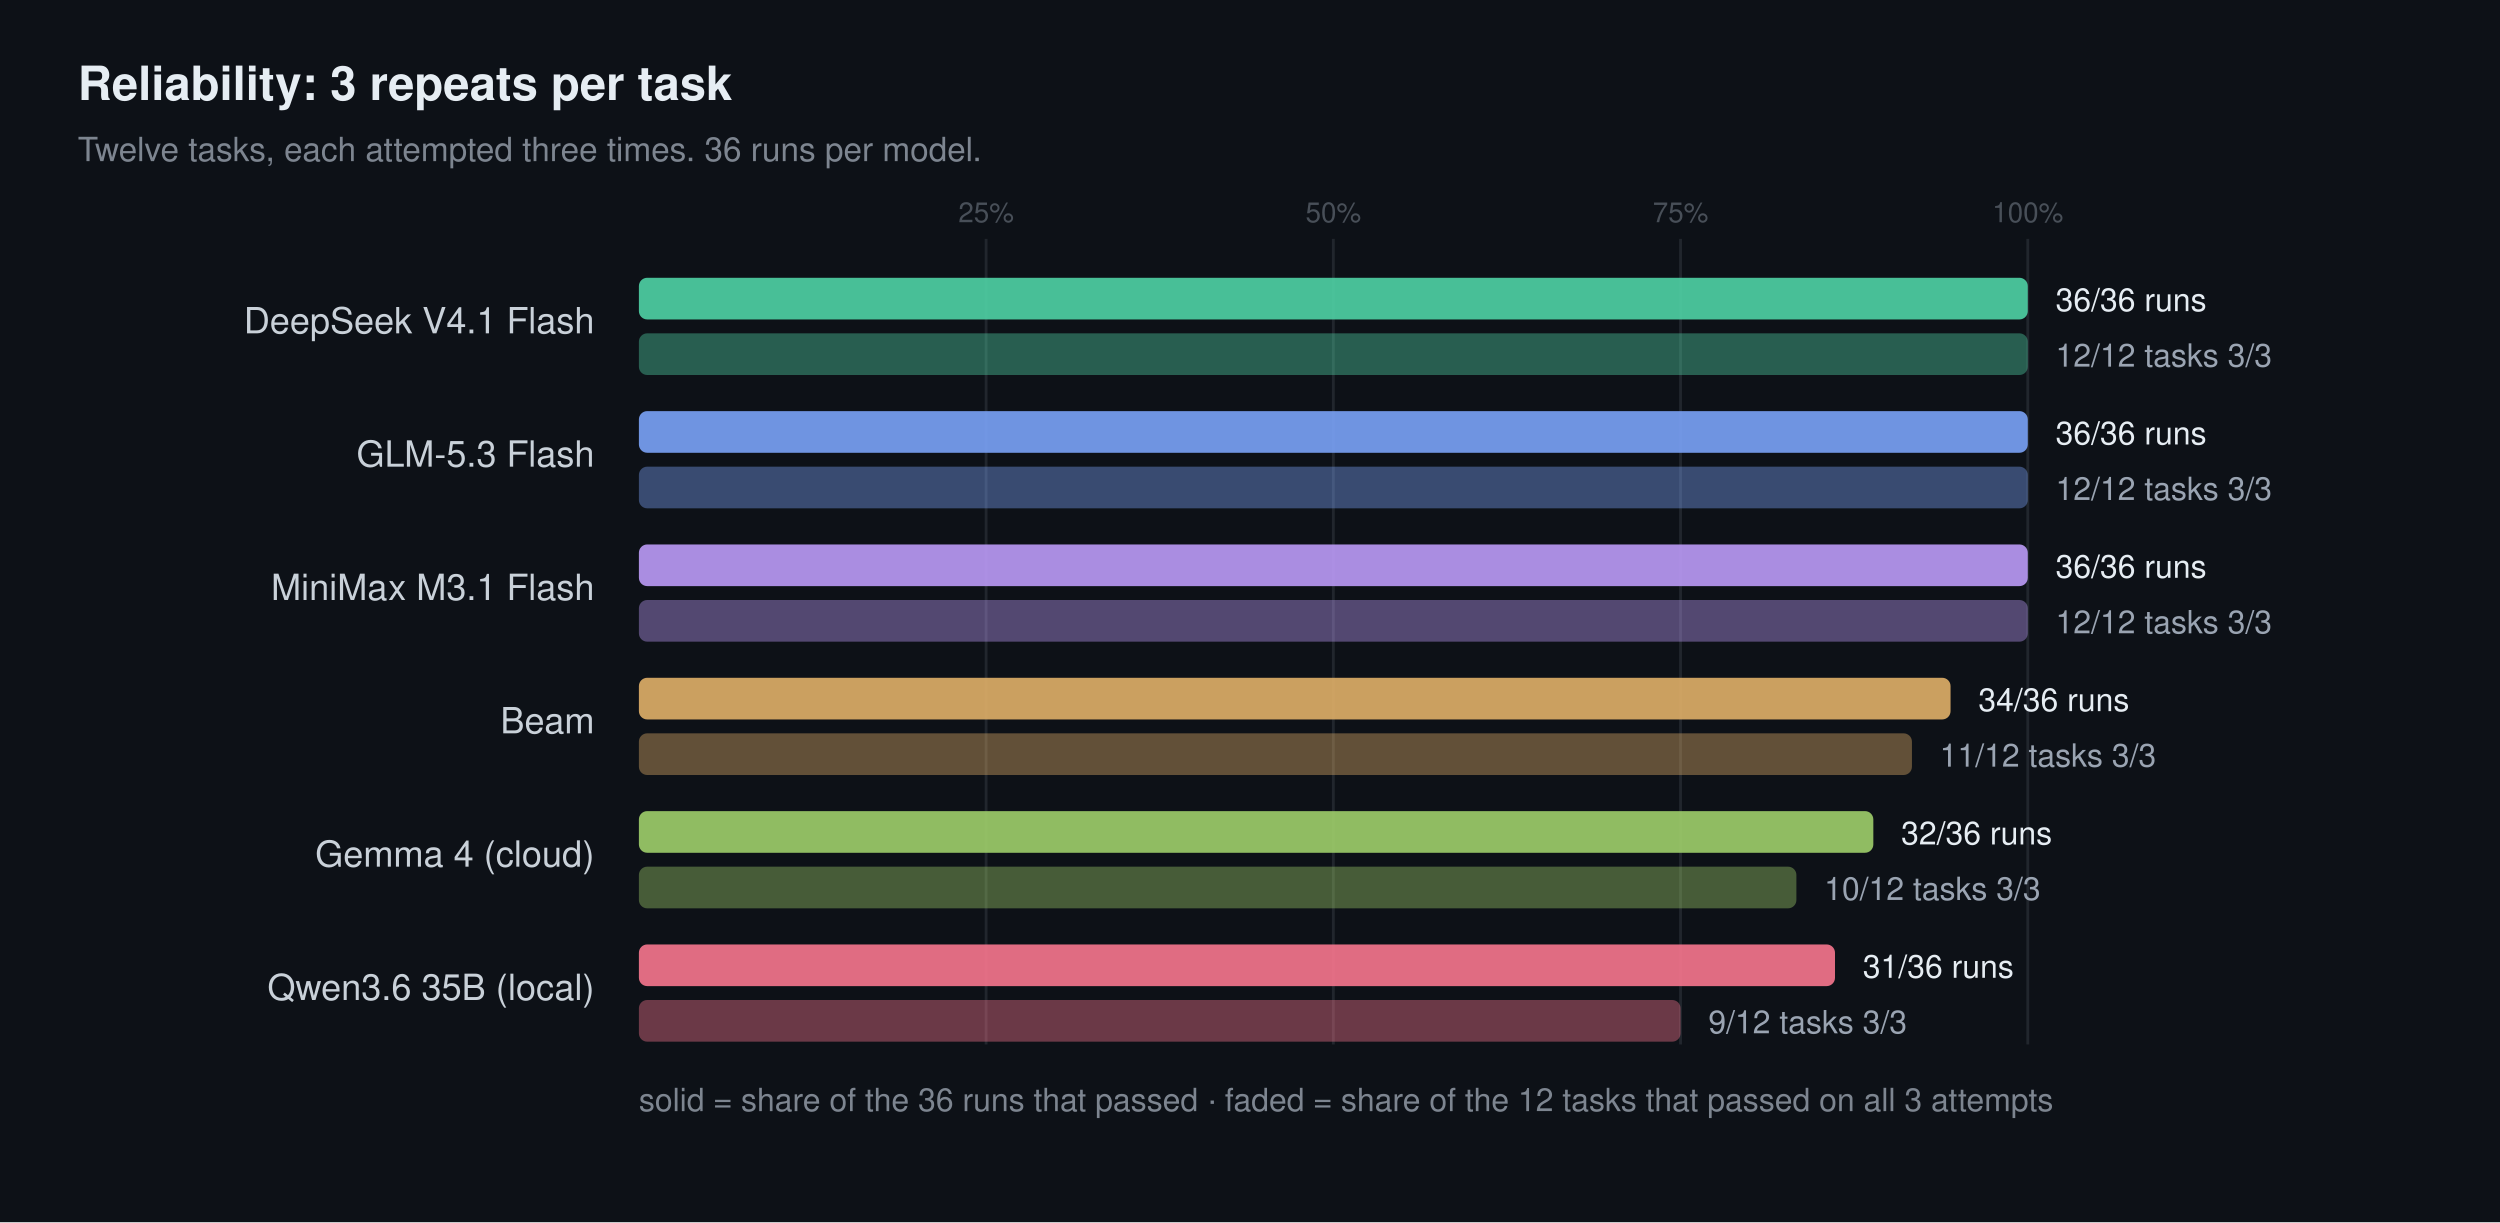
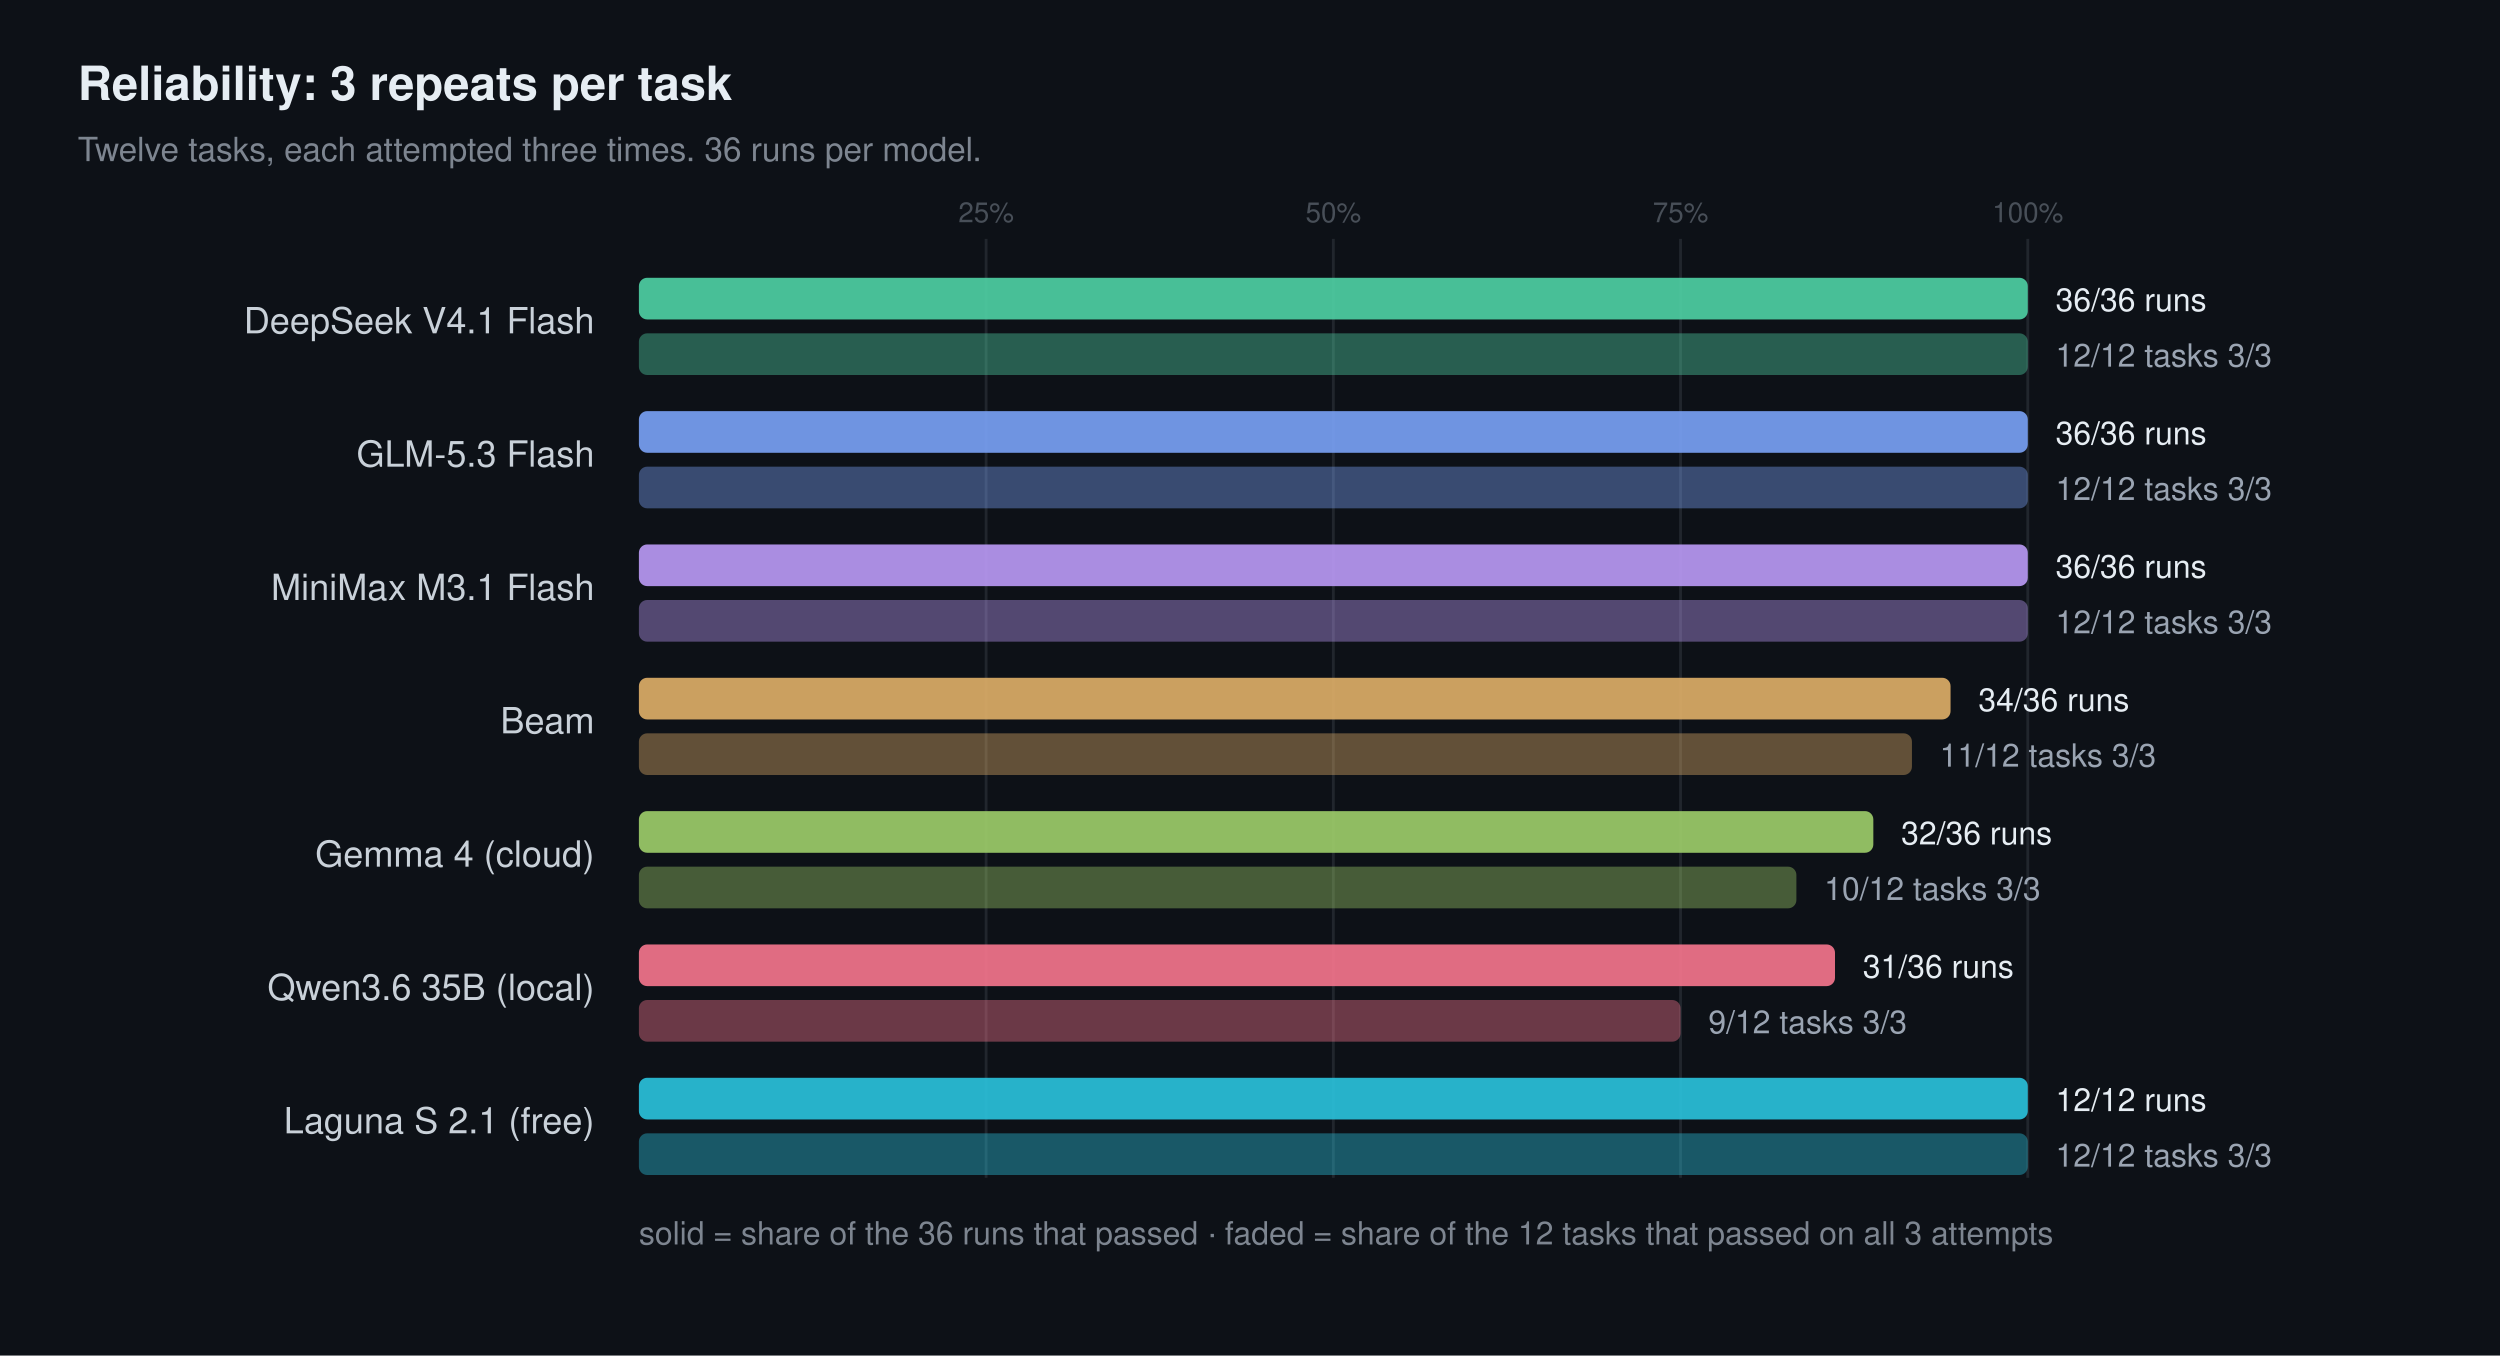
- <svg xmlns="http://www.w3.org/2000/svg" width="900" height="440" viewBox="0 0 900 440" font-family="ui-sans-serif, -apple-system, Segoe UI, Helvetica, Arial, sans-serif">
+ <svg xmlns="http://www.w3.org/2000/svg" width="900" height="488" viewBox="0 0 900 488" font-family="ui-sans-serif, -apple-system, Segoe UI, Helvetica, Arial, sans-serif">
  <rect width="100%" height="100%" fill="#0d1117" />
  <text x="28" y="36" fill="#e6edf3" font-size="17" font-weight="600">Reliability: 3 repeats per task</text>
  <text x="28" y="58" fill="#7d8590" font-size="12">Twelve tasks, each attempted three times. 36 runs per model.</text>
-   <line x1="355.0" y1="86" x2="355.0" y2="376" stroke="#21262d" stroke-width="1" />
+   <line x1="355.0" y1="86" x2="355.0" y2="424" stroke="#21262d" stroke-width="1" />
  <text x="355.0" y="80" fill="#484f58" font-size="10" text-anchor="middle">25%</text>
-   <line x1="480.0" y1="86" x2="480.0" y2="376" stroke="#21262d" stroke-width="1" />
+   <line x1="480.0" y1="86" x2="480.0" y2="424" stroke="#21262d" stroke-width="1" />
  <text x="480.0" y="80" fill="#484f58" font-size="10" text-anchor="middle">50%</text>
-   <line x1="605.0" y1="86" x2="605.0" y2="376" stroke="#21262d" stroke-width="1" />
+   <line x1="605.0" y1="86" x2="605.0" y2="424" stroke="#21262d" stroke-width="1" />
  <text x="605.0" y="80" fill="#484f58" font-size="10" text-anchor="middle">75%</text>
-   <line x1="730.0" y1="86" x2="730.0" y2="376" stroke="#21262d" stroke-width="1" />
+   <line x1="730.0" y1="86" x2="730.0" y2="424" stroke="#21262d" stroke-width="1" />
  <text x="730.0" y="80" fill="#484f58" font-size="10" text-anchor="middle">100%</text>
  <text x="214" y="120" fill="#c9d1d9" font-size="13" text-anchor="end">DeepSeek V4.1 Flash</text>
  <rect x="230" y="100" width="500.0" height="15" rx="3" fill="#4fd1a5" opacity="0.9" />
  <text x="740.0" y="112" fill="#e6edf3" font-size="11.5">36/36 runs</text>
  <rect x="230" y="120" width="500.0" height="15" rx="3" fill="#4fd1a5" opacity="0.4" />
  <text x="740.0" y="132" fill="#9aa4b2" font-size="11.5">12/12 tasks 3/3</text>
  <text x="214" y="168" fill="#c9d1d9" font-size="13" text-anchor="end">GLM-5.3 Flash</text>
  <rect x="230" y="148" width="500.0" height="15" rx="3" fill="#7aa2f7" opacity="0.9" />
  <text x="740.0" y="160" fill="#e6edf3" font-size="11.5">36/36 runs</text>
  <rect x="230" y="168" width="500.0" height="15" rx="3" fill="#7aa2f7" opacity="0.4" />
  <text x="740.0" y="180" fill="#9aa4b2" font-size="11.5">12/12 tasks 3/3</text>
  <text x="214" y="216" fill="#c9d1d9" font-size="13" text-anchor="end">MiniMax M3.1 Flash</text>
  <rect x="230" y="196" width="500.0" height="15" rx="3" fill="#bb9af7" opacity="0.9" />
  <text x="740.0" y="208" fill="#e6edf3" font-size="11.5">36/36 runs</text>
  <rect x="230" y="216" width="500.0" height="15" rx="3" fill="#bb9af7" opacity="0.4" />
  <text x="740.0" y="228" fill="#9aa4b2" font-size="11.5">12/12 tasks 3/3</text>
  <text x="214" y="264" fill="#c9d1d9" font-size="13" text-anchor="end">Beam</text>
  <rect x="230" y="244" width="472.2" height="15" rx="3" fill="#e0af68" opacity="0.9" />
  <text x="712.2" y="256" fill="#e6edf3" font-size="11.5">34/36 runs</text>
  <rect x="230" y="264" width="458.3" height="15" rx="3" fill="#e0af68" opacity="0.4" />
  <text x="698.3" y="276" fill="#9aa4b2" font-size="11.5">11/12 tasks 3/3</text>
  <text x="214" y="312" fill="#c9d1d9" font-size="13" text-anchor="end">Gemma 4 (cloud)</text>
  <rect x="230" y="292" width="444.4" height="15" rx="3" fill="#9ece6a" opacity="0.9" />
  <text x="684.4" y="304" fill="#e6edf3" font-size="11.5">32/36 runs</text>
  <rect x="230" y="312" width="416.7" height="15" rx="3" fill="#9ece6a" opacity="0.4" />
  <text x="656.7" y="324" fill="#9aa4b2" font-size="11.5">10/12 tasks 3/3</text>
  <text x="214" y="360" fill="#c9d1d9" font-size="13" text-anchor="end">Qwen3.6 35B (local)</text>
  <rect x="230" y="340" width="430.6" height="15" rx="3" fill="#f7768e" opacity="0.9" />
  <text x="670.6" y="352" fill="#e6edf3" font-size="11.5">31/36 runs</text>
  <rect x="230" y="360" width="375.0" height="15" rx="3" fill="#f7768e" opacity="0.4" />
  <text x="615.0" y="372" fill="#9aa4b2" font-size="11.5">9/12 tasks 3/3</text>
-   <text x="230" y="400" fill="#7d8590" font-size="11.5">solid = share of the 36 runs that passed   ·   faded = share of the 12 tasks that passed on all 3 attempts</text>
+   <text x="214" y="408" fill="#c9d1d9" font-size="13" text-anchor="end">Laguna S 2.1 (free)</text>
+   <rect x="230" y="388" width="500.0" height="15" rx="3" fill="#2ac3de" opacity="0.9" />
+   <text x="740.0" y="400" fill="#e6edf3" font-size="11.5">12/12 runs</text>
+   <rect x="230" y="408" width="500.0" height="15" rx="3" fill="#2ac3de" opacity="0.4" />
+   <text x="740.0" y="420" fill="#9aa4b2" font-size="11.5">12/12 tasks 3/3</text>
+   <text x="230" y="448" fill="#7d8590" font-size="11.5">solid = share of the 36 runs that passed   ·   faded = share of the 12 tasks that passed on all 3 attempts</text>
</svg>
